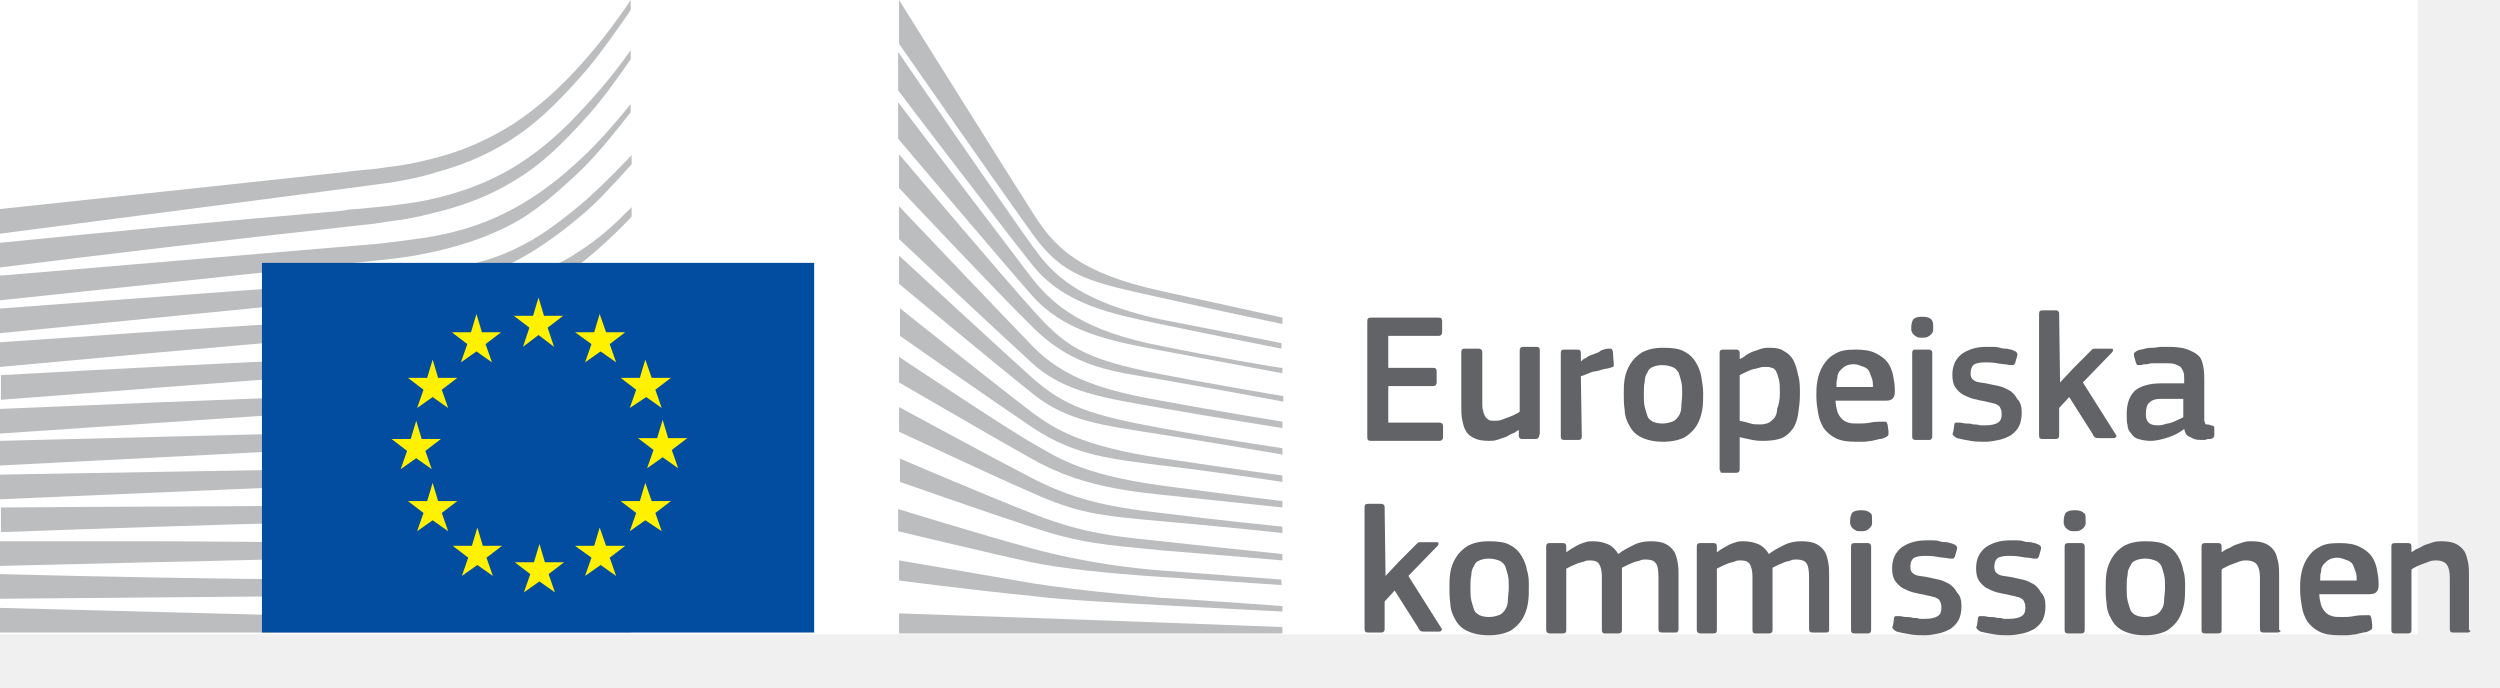
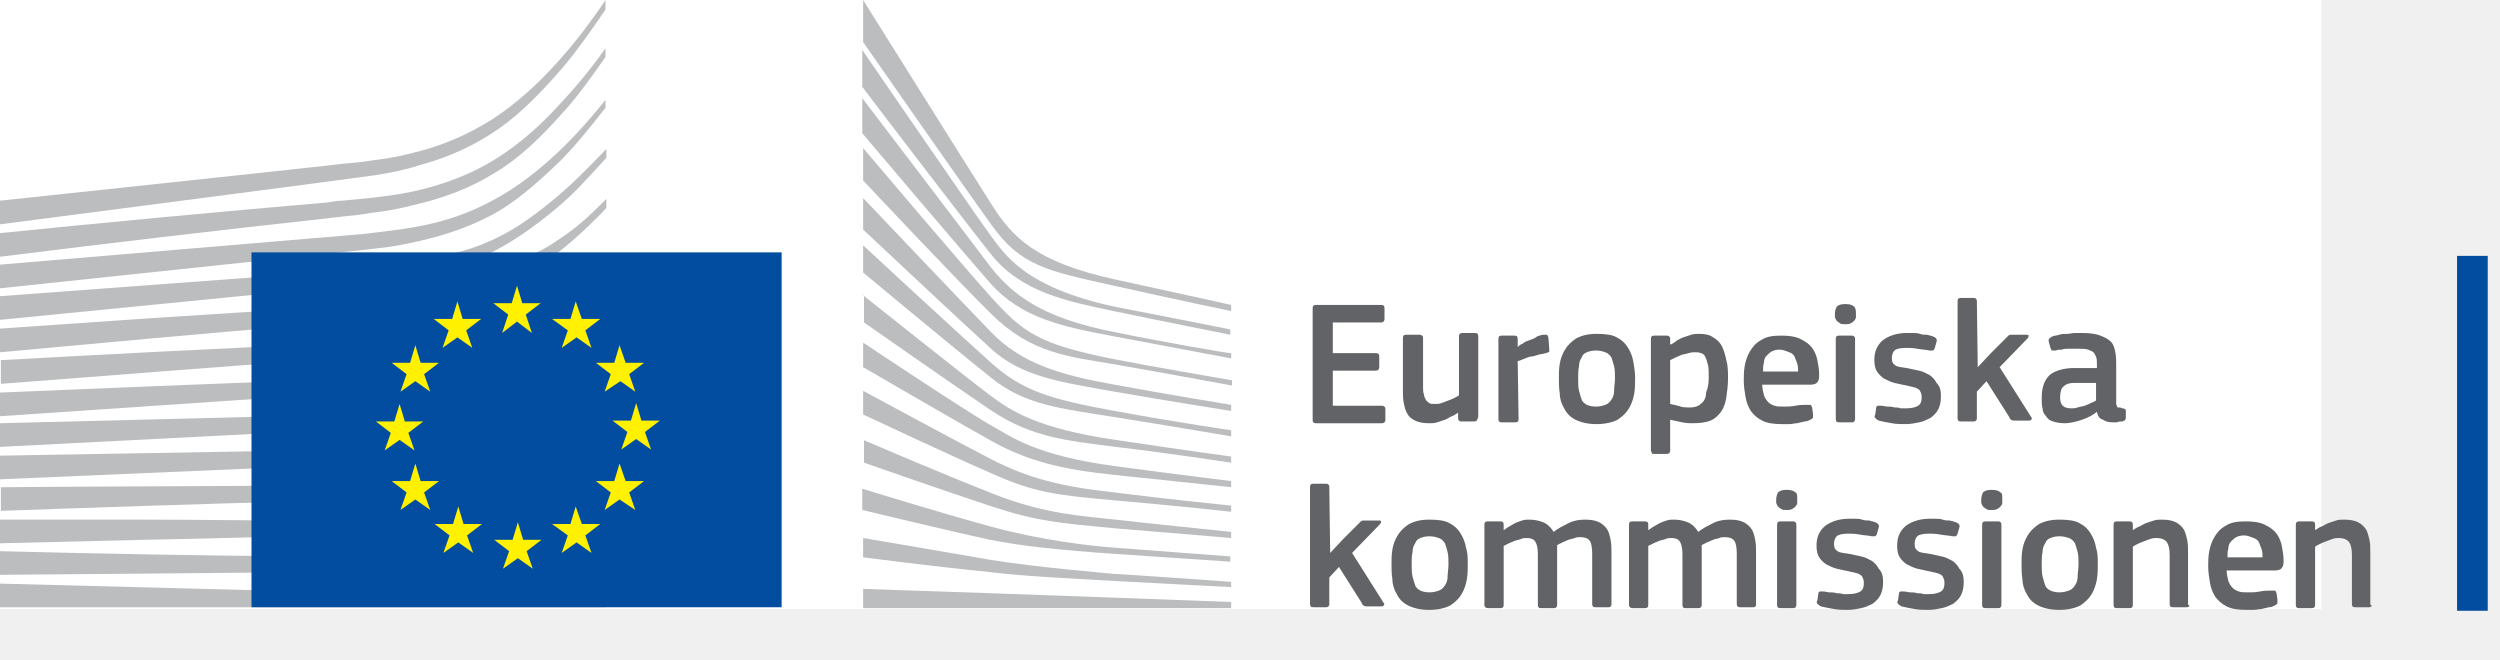
- <svg xmlns="http://www.w3.org/2000/svg" version="1.1" id="Layer_1" x="0px" y="0px" viewBox="0 0 273.9 75.3" style="enable-background:new 0 0 273.9 75.3;" xml:space="preserve">
+ <svg xmlns="http://www.w3.org/2000/svg" version="1.1" id="Layer_1" x="0px" y="0px" viewBox="0 0 285.3 75.3" style="enable-background:new 0 0 285.3 75.3;" xml:space="preserve">
  <style type="text/css">
	.st0{fill:#FFFFFF;}
	.st1{fill:#BBBDBF;}
	.st2{fill:#034DA1;}
	.st3{fill:#FFF100;}
	.st4{fill:#626366;}
</style>
  <g>
    <path id="path-3" class="st0" d="M0,0h264.9v69.5H0V0z" />
  </g>
  <g id="Page-1">
    <g id="Version-2-menu" transform="translate(-131, -108)">
      <g id="Site-header" transform="translate(131, 108)">
        <g id="logo-copy">
          <g id="Group-20">
            <g id="Clip-39-Copy">
					</g>
            <g id="Group-18-Copy">
-               <path id="Fill-40" class="st1" d="M0,25.6c0,0,41.6-5.4,42.8-5.6c1.8-0.3,3.4-0.6,4.9-1.1c3.4-0.9,6.5-2.3,9.2-4.2        c2.6-1.8,5.1-4.4,7.5-7.2c1.5-1.8,3.2-4.2,4.7-6.4V0c-1.8,2.7-3.6,5-5.4,7c-2.4,2.7-4.9,4.9-7.5,6.6c-2.7,1.7-5.6,3-8.9,3.8        c-1.5,0.4-3,0.7-4.8,0.9c-1.2,0.2-2.3,0.3-3.5,0.4c-0.4,0.1-39,4.2-39,4.2V25.6z" />
+               <path id="Fill-40" class="st1" d="M0,25.6c0,0,41.6-5.4,42.8-5.6c1.8-0.3,3.4-0.6,4.9-1.1c3.4-0.9,6.5-2.3,9.2-4.2        c2.6-1.8,5.1-4.4,7.5-7.2c1.5-1.8,3.2-4.2,4.7-6.4V0c-1.8,2.7-3.6,5-5.4,7c-2.4,2.7-4.9,4.9-7.5,6.6c-2.7,1.7-5.6,3-8.9,3.8        c-1.5,0.4-3,0.7-4.8,0.9c-1.2,0.2-2.3,0.3-3.5,0.4c-0.4,0.1-39,4.2-39,4.2S0,25.6,0,25.6z" />
              <path id="Fill-41" class="st1" d="M55.8,18.6c-2.6,1.5-5.6,2.6-8.9,3.3c-1.4,0.3-3,0.5-4.7,0.7c-1,0.1-2.1,0.2-3.1,0.3        c-0.6,0-1.1,0.1-1.7,0.2C24.6,24.2,11.9,25.4,0,26.6v2.7c12-1.5,24.7-3,37.5-4.4c0.6-0.1,1.1-0.1,1.7-0.2        c1-0.1,2.1-0.2,3.1-0.4c1.8-0.2,3.4-0.5,4.9-0.9c3.5-0.8,6.6-2,9.3-3.7c2.7-1.6,5.1-3.9,7.6-6.7c1.6-1.7,3.4-4.2,5-6.5v-1        c-1.9,2.7-3.8,4.9-5.6,6.8C61,15,58.4,17.1,55.8,18.6" />
              <path id="Fill-42" class="st1" d="M63.1,17.9c-2.5,2.3-5.2,4.2-7.9,5.5c-2.6,1.3-5.6,2.2-9,2.7c-1.4,0.2-3,0.4-4.7,0.6L0,30.2        v2.7L36.9,29l4.8-0.5c1.8-0.2,3.4-0.4,4.8-0.7c3.5-0.7,6.6-1.7,9.3-3.1c2.8-1.4,5.5-3.8,8.1-6.3c1.7-1.7,3.4-3.8,5.2-6.1v-0.9        C67,14,65.1,16.1,63.1,17.9" />
              <path id="Fill-43" class="st1" d="M53.1,32c-2.4,1.4-4.2,2.1-7.7,2.5c-2.1,0.2-4.2,0.3-6.3,0.4c-1,0.1-2,0.1-3,0.2        c-6.3,0.4-12.4,0.8-18.7,1.2L0,37.5v2.7l17.5-1.6c5.7-0.5,12.2-1.1,18.7-1.6l4.7-0.4c1.8-0.1,3.3-0.3,4.7-0.5        c3.6-0.5,6.6-1.2,9.3-2.2c2.9-1.1,5.6-2.8,8.4-4.8c2.5-1.8,5.9-5.3,5.9-5.4v-1c-2.2,2.2-3.5,3.4-6,5        C60.2,29.8,55.2,30.8,53.1,32" />
              <path id="Fill-44" class="st1" d="M54,37.2c-2.6,0.8-5.6,1.3-9,1.6c-1.4,0.1-2.9,0.2-4.6,0.3l-4.6,0.2        c-11.5,0.5-23,1.1-35.7,1.8v2.7c12.1-0.9,23.9-1.9,35.8-2.7l4.6-0.3c1.8-0.1,3.3-0.2,4.7-0.4c3.5-0.4,6.6-1,9.2-1.9        c3-0.9,5.9-2.3,8.6-4.1c2-1.3,4-2.8,6.2-4.7l0,0c-2.3,2-4.5,2.4-6.7,3.8C59.7,35.1,56.8,36.3,54,37.2" />
              <path id="Fill-45" class="st1" d="M53.5,41.7c-2.6,0.6-5.5,1-9,1.3c-1.4,0.1-2.8,0.2-4.6,0.2l-4.6,0.2        C23.8,43.8,12,44.3,0,44.8v2.7c11.9-0.8,23.6-1.6,35.4-2.4l4.6-0.3c1.8-0.1,3.3-0.2,4.6-0.3c3.6-0.3,6.5-0.8,9.2-1.5        c3-0.8,6-1.9,8.7-3.4c2.1-1.1,4.3-2.5,6.5-4.2v-1.2c-2.4,1.7-4.7,3.2-7,4.3C59.4,40,56.5,41,53.5,41.7" />
              <path id="Fill-46" class="st1" d="M53.1,46.1c-2.6,0.5-5.5,0.8-9,1c-1.3,0.1-2.7,0.1-4.5,0.2L0,48.3V51l35.1-1.8l4.6-0.2        c1.8-0.1,3.2-0.2,4.6-0.3c3.5-0.3,6.4-0.7,9.1-1.2c3.1-0.6,6-1.6,8.8-2.8c2.3-1,4.5-2.1,6.9-3.6V40c-2.5,1.5-4.9,2.7-7.3,3.6        C59.1,44.7,56.1,45.6,53.1,46.1" />
              <path id="Fill-47" class="st1" d="M52.8,50.5c-4.9,0.7-9.9,0.7-14.7,0.8c-1.1,0-2.2,0-3.3,0.1L0,52v2.7l34.9-1.5        c1.1-0.1,2.2-0.1,3.3-0.1c4.9-0.2,9.9-0.4,14.8-1.2c3.1-0.5,6.1-1.2,8.9-2.2c2.3-0.8,4.7-1.8,7.2-3v-1        c-2.6,1.2-5.1,2.2-7.5,2.9C58.8,49.5,55.9,50.1,52.8,50.5" />
              <path id="Fill-48" class="st1" d="M52.6,55c-4.6,0.4-9.2,0.4-13.7,0.4c-1.4,0-2.8,0-4.2,0c-11.5,0.1-23,0.1-34.6,0.2v2.7        c11.1-0.4,22.9-0.8,34.7-1.1c1.4,0,2.8-0.1,4.2-0.1c4.5-0.1,9.2-0.2,13.8-0.7c3.2-0.3,6.1-0.9,8.9-1.6c2.4-0.6,5-1.4,7.5-2.4        v-1c-2.6,0.9-5.2,1.7-7.7,2.3C58.6,54.3,55.7,54.7,52.6,55" />
              <path id="Fill-49" class="st1" d="M52.4,59.4c-1.9,0.1-4,0.1-6.3,0.1c-0.9,0-1.8,0-2.6,0l-9-0.1c-6.1,0-12.2-0.1-17.9-0.1        L0,59.3V62l16.6-0.4c5.7-0.1,11.8-0.3,17.9-0.4l9-0.1c2.5,0,5.7-0.1,9-0.3c3.2-0.2,6.1-0.5,9-1c2.5-0.4,5.1-1,7.7-1.6v-1        c-2.7,0.6-5.3,1.1-7.9,1.5C58.5,59,55.6,59.3,52.4,59.4" />
              <path id="Fill-50" class="st1" d="M43.3,63.6l-8.9-0.1C23,63.4,11.6,63.2,0,62.9v2.7c11.1-0.1,22.8-0.2,34.4-0.3l8.9-0.1        c3-0.1,6-0.1,8.9-0.2c6.1-0.2,11.6-0.6,16.8-1.3v-0.9c-5.2,0.6-10.7,0.9-16.8,0.9C49.3,63.7,46.3,63.7,43.3,63.6" />
              <path id="Fill-51" class="st1" d="M69.1,68.4L0,66.6v2.7h69.1V68.4z" />
              <path id="Fill-52" class="st1" d="M62.9,23c-2.6,2.1-4.7,3.6-7.9,4.9c-2.8,1.1-5.8,1.6-9.2,2.1c-2.2,0.3-4.5,0.8-6.7,0.9        c-0.9,0.1-1.8,0.1-2.7,0.2L0,33.8v2.7l36.5-3.6l4.7-0.4c1.8-0.2,3.3-0.4,4.8-0.6c3.5-0.6,6.6-1.4,9.3-2.7        c2.8-1.3,5.7-3.3,8.4-5.6c1.8-1.5,3.6-3.5,5.5-5.6v-1C66.8,19.5,64.9,21.4,62.9,23" />
              <path id="Fill-53" class="st1" d="M98.5,0c0,0,12.4,19.8,14.7,23.4c2.3,3.6,4.9,6.5,14.1,8.5s13.2,2.9,13.2,2.9v0.7        c0,0-5.8-1.2-13.4-2.9s-10.6-2.2-14-7c-2.9-4-14.6-20.8-14.6-20.8V0z" />
              <path id="Fill-54" class="st1" d="M98.5,22.6c0,0,11.3,11.9,14.6,15.3c3.5,3.6,7.9,4.9,14.1,6c5.9,1.1,13.3,2.3,13.3,2.3v0.7        c0,0-7-1.1-13.3-2.2c-6.2-1.1-10.6-1.7-14.1-4.9c-3.2-2.9-14.6-13.6-14.6-13.6V22.6z" />
              <path id="Fill-55" class="st1" d="M98.5,28c0,0,10.8,10,14.6,13.4c3.5,3.1,6.4,4.1,14.1,5.5s13.3,2.2,13.3,2.2v0.7        c0,0-7-1.2-13.3-2.2s-10.3-1.4-14.1-4.5c-4.4-3.5-14.6-12-14.6-12V28z" />
-               <path id="Fill-56" class="st1" d="M98.5,33.7c0,0,12.3,9.8,14.6,11.5c2.3,1.7,5.3,3.7,14.2,5c8.7,1.3,13.2,1.9,13.2,1.9v0.7        c0,0-7.9-1.2-13.2-1.8c-5.3-0.7-9.4-1-14.1-4.1c-4.6-3.1-14.6-10.1-14.6-10.1v-3.1H98.5z" />
+               <path id="Fill-56" class="st1" d="M98.5,33.7c0,0,12.3,9.8,14.6,11.5c2.3,1.7,5.3,3.7,14.2,5c8.7,1.3,13.2,1.9,13.2,1.9v0.7        c0,0-7.9-1.2-13.2-1.8c-5.3-0.7-9.4-1-14.1-4.1c-4.6-3.1-14.6-10.1-14.6-10.1v-3.1C98.6,33.7,98.5,33.7,98.5,33.7z" />
              <path id="Fill-57" class="st1" d="M98.5,39.1c0,0,12.3,8.2,14.7,9.5c2.3,1.3,5.1,3.4,14.1,4.6c9,1.2,13.2,1.7,13.2,1.7v0.7        c0,0-7.5-0.8-13.3-1.4c-5.8-0.6-9.8-1.5-14.1-3.9c-4.3-2.4-14.6-8.4-14.6-8.4V39.1z" />
              <path id="Fill-58" class="st1" d="M98.5,44.6c0,0,10.9,5.9,14.6,7.8c4.1,2.1,7.7,3.1,14.1,3.8c6.3,0.8,13.3,1.5,13.3,1.5v0.7        c0,0-6.4-0.7-13.3-1.3c-6.8-0.6-9.2-0.9-14.1-3.1c-4.4-1.9-14.6-6.7-14.6-6.7V44.6z" />
-               <path id="Fill-59" class="st1" d="M98.5,50.2c0,0,8.6,3.7,14.7,6.1c6,2.4,10.5,2.6,14.1,3c1.6,0.2,13.2,1.4,13.2,1.4v0.7        c0,0-6.9-0.6-13.2-1.1c-6.3-0.6-9-0.8-14.1-2.5c-5.2-1.7-14.6-5-14.6-5v-2.6H98.5z" />
-               <path id="Fill-60" class="st1" d="M98.5,55.8c0,0,8.7,2.7,14.6,4.3s11.4,2.2,14.1,2.4s13.2,1,13.2,1v0.6c0,0-6-0.4-13.3-0.9        c-5.9-0.4-10.7-0.9-14.1-1.6c-3.8-0.8-14.6-3.4-14.6-3.4v-2.4H98.5z" />
+               <path id="Fill-59" class="st1" d="M98.5,50.2c0,0,8.6,3.7,14.7,6.1c6,2.4,10.5,2.6,14.1,3c1.6,0.2,13.2,1.4,13.2,1.4v0.7        c0,0-6.9-0.6-13.2-1.1c-6.3-0.6-9-0.8-14.1-2.5c-5.2-1.7-14.6-5-14.6-5v-2.6C98.6,50.2,98.5,50.2,98.5,50.2z" />
+               <path id="Fill-60" class="st1" d="M98.5,55.8c0,0,8.7,2.7,14.6,4.3s11.4,2.2,14.1,2.4s13.2,1,13.2,1v0.6c0,0-6-0.4-13.3-0.9        c-5.9-0.4-10.7-0.9-14.1-1.6c-3.8-0.8-14.6-3.4-14.6-3.4v-2.4C98.4,55.8,98.5,55.8,98.5,55.8z" />
              <path id="Fill-61" class="st1" d="M98.5,61.4c0,0,7.1,1.2,14.6,2.5c5.6,0.9,13.3,1.5,14.1,1.6c0.8,0,13.3,0.9,13.3,0.9V67        c0,0-8-0.4-13.3-0.7c-5.5-0.3-11-0.6-14.1-1c-7-0.7-14.6-1.7-14.6-1.7V61.4z" />
              <path id="Fill-62" class="st1" d="M98.5,67.2c0,0,11.2,0.4,14.6,0.5s27.4,1,27.4,1v0.7h-42V67.2z" />
              <path id="Fill-63" class="st1" d="M127.2,35c-10.2-2.2-12.5-5.9-14.2-8.2S98.4,5.7,98.4,5.7v4.2c0.5,0.7,11.5,15.1,14.6,19        c3.5,4.5,8.9,5.5,14.1,6.6c5.2,1.1,13.3,2.7,13.3,2.7v-0.6C140.5,37.6,129.8,35.5,127.2,35" />
              <path id="Fill-64" class="st1" d="M127.2,37.9c-8.3-1.6-11.7-4.3-14.2-7.5c-2.4-3.2-14.6-19.2-14.6-19.2v4        c0.5,0.6,11.6,13.7,14.6,17.1c3.5,4,8.3,5,14.2,6.1s13.3,2.5,13.3,2.5v-0.6C140.5,40.4,132,38.9,127.2,37.9" />
              <path id="Fill-65" class="st1" d="M127.2,41c-8.7-1.7-10.5-3.1-14.1-7.1c-2.3-2.5-14.1-16.4-14.6-17v3.7        c0,0,11,11.7,14.6,15.2c4.6,4.6,9,4.9,14.2,5.8c5.2,0.9,13.3,2.4,13.3,2.4v-0.6C140.5,43.4,130.7,41.7,127.2,41" />
              <path id="Fill-66" class="st2" d="M89.3,28.8H28.7v40.5h60.5V28.8H89.3z" />
              <path id="Fill-67" class="st3" d="M59.6,34.6h2.1L60,35.9l0.7,2.1L59,36.7L57.3,38l0.7-2.1l-1.7-1.3h2.1l0.6-2L59.6,34.6z" />
              <path id="Fill-68" class="st3" d="M59.7,61.6h2.1l-1.7,1.3l0.7,2l-1.7-1.2l-1.7,1.2l0.7-2l-1.7-1.3h2.1l0.6-2L59.7,61.6z" />
              <path id="Fill-69" class="st3" d="M66.4,59.8h2.1l-1.7,1.3l0.7,2l-1.7-1.2l-1.7,1.2l0.7-2L63,59.8h2.1l0.6-2L66.4,59.8z" />
              <path id="Fill-70" class="st3" d="M66.4,36.4h2.1l-1.7,1.3l0.7,2l-1.7-1.2l-1.7,1.2l0.7-2L63,36.4h2.1l0.6-2L66.4,36.4z" />
              <path id="Fill-71" class="st3" d="M71.4,41.4h2.1l-1.7,1.3l0.7,2l-1.7-1.2L69,44.7l0.7-2L68,41.4h2.1l0.6-2L71.4,41.4z" />
              <path id="Fill-72" class="st3" d="M71.4,54.9h2.1l-1.7,1.3l0.7,2L70.7,57L69,58.2l0.7-2L68,54.9h2.1l0.6-2L71.4,54.9z" />
              <path id="Fill-73" class="st3" d="M73.2,48h2.1l-1.7,1.3l0.7,2l-1.7-1.2l-1.7,1.2l0.7-2L69.9,48H72l0.6-2L73.2,48z" />
              <path id="Fill-74" class="st3" d="M52.8,36.4h2.1l-1.7,1.3l0.7,2l-1.7-1.2l-1.7,1.2l0.7-2l-1.7-1.3h2.1l0.6-2L52.8,36.4z" />
              <path id="Fill-75" class="st3" d="M48,41.4h2.1l-1.7,1.3l0.7,2l-1.7-1.2l-1.7,1.2l0.7-2l-1.7-1.3h2.1l0.6-2L48,41.4z" />
              <path id="Fill-76" class="st3" d="M46.2,48.1h2.1l-1.7,1.3l0.7,2l-1.7-1.2l-1.7,1.2l0.7-2l-1.7-1.3H45l0.6-2L46.2,48.1z" />
              <path id="Fill-77" class="st3" d="M48,54.9h2.1l-1.7,1.3l0.7,2L47.4,57l-1.7,1.2l0.7-2l-1.7-1.3h2.1l0.6-2L48,54.9z" />
              <path id="Fill-78" class="st3" d="M52.9,59.8H55l-1.7,1.3l0.7,2l-1.7-1.2l-1.7,1.2l0.7-2l-1.7-1.3h2.1l0.6-2L52.9,59.8z" />
            </g>
          </g>
        </g>
      </g>
    </g>
  </g>
  <g>
    <path class="st4" d="M149.8,35.2c0-0.3,0.1-0.4,0.4-0.4h7.4c0.3,0,0.4,0.1,0.4,0.4v1.2c0,0.2-0.1,0.4-0.4,0.4h-5.5v3.5h4.9   c0.3,0,0.4,0.1,0.4,0.4v1.2c0,0.2-0.1,0.4-0.4,0.4h-4.9v4h5.6c0.2,0,0.4,0.1,0.4,0.4v1.2c0,0.2-0.1,0.4-0.4,0.4h-7.5   c-0.3,0-0.4-0.1-0.4-0.4V35.2z" />
    <path class="st4" d="M168.2,48.1h-1.4c-0.1,0-0.2,0-0.3-0.1s-0.1-0.2-0.1-0.3v-0.6l0,0c-0.2,0.1-0.4,0.3-0.7,0.4   c-0.3,0.1-0.5,0.3-0.8,0.4c-0.3,0.1-0.6,0.2-0.9,0.3s-0.6,0.1-0.9,0.1c-0.7,0-1.2-0.1-1.6-0.3c-0.4-0.2-0.7-0.4-0.9-0.8   c-0.2-0.3-0.3-0.7-0.4-1.2c-0.1-0.5-0.1-0.9-0.1-1.5v-5.9c0-0.3,0.1-0.4,0.4-0.4h1.5c0.2,0,0.4,0.1,0.4,0.4v5.6   c0,0.3,0,0.6,0.1,0.8c0,0.2,0.1,0.4,0.2,0.6c0.1,0.2,0.3,0.3,0.4,0.4s0.4,0.1,0.7,0.1c0.2,0,0.4,0,0.7-0.1s0.5-0.2,0.8-0.3   s0.5-0.2,0.7-0.3s0.4-0.2,0.5-0.3v-6.7c0-0.1,0-0.2,0.1-0.3s0.2-0.1,0.3-0.1h1.4c0.3,0,0.4,0.1,0.4,0.4v9.1   C168.6,48,168.5,48.1,168.2,48.1z" />
    <path class="st4" d="M173.3,47.8c0,0.3-0.1,0.4-0.4,0.4h-1.5c-0.3,0-0.4-0.1-0.4-0.4v-9.1c0-0.3,0.1-0.4,0.4-0.4h1.4   c0.3,0,0.4,0.1,0.4,0.4v0.9l0,0c0.1-0.1,0.3-0.3,0.6-0.4c0.2-0.2,0.5-0.3,0.8-0.4c0.3-0.1,0.6-0.2,0.8-0.4c0.3-0.1,0.5-0.2,0.8-0.2   c0.1,0,0.2,0,0.3,0s0.1,0.1,0.2,0.3l0.1,1.3c0,0.1,0,0.3,0,0.3c0,0.1-0.1,0.1-0.4,0.2c-0.3,0.1-0.6,0.1-0.9,0.2s-0.6,0.2-0.9,0.2   c-0.3,0.1-0.6,0.2-0.8,0.3s-0.5,0.2-0.6,0.2L173.3,47.8L173.3,47.8z" />
    <path class="st4" d="M186.6,43.1c0,0.6,0,1.2-0.1,1.8s-0.3,1.2-0.6,1.7s-0.7,0.9-1.3,1.3c-0.6,0.3-1.4,0.5-2.4,0.5   s-1.8-0.2-2.4-0.5s-1-0.7-1.3-1.3c-0.3-0.5-0.5-1.1-0.5-1.7c-0.1-0.6-0.1-1.2-0.1-1.8c0-0.5,0-1,0.1-1.6s0.3-1.1,0.6-1.6   s0.7-0.9,1.3-1.3c0.6-0.3,1.3-0.5,2.3-0.5s1.8,0.1,2.3,0.4c0.6,0.3,1,0.7,1.3,1.2s0.5,1,0.6,1.6C186.5,41.9,186.6,42.5,186.6,43.1z    M184.3,43.2c0-0.5,0-1-0.1-1.4s-0.2-0.7-0.3-1c-0.2-0.3-0.4-0.5-0.7-0.6s-0.6-0.2-1.1-0.2c-0.4,0-0.8,0.1-1,0.2   c-0.3,0.1-0.5,0.3-0.6,0.6c-0.2,0.3-0.3,0.6-0.3,1c-0.1,0.4-0.1,0.9-0.1,1.4s0,1,0.1,1.4s0.2,0.7,0.3,1s0.4,0.5,0.6,0.6   s0.6,0.2,1,0.2c0.5,0,0.8-0.1,1.1-0.2c0.3-0.1,0.5-0.3,0.7-0.6s0.3-0.6,0.3-1S184.3,43.7,184.3,43.2z" />
    <path class="st4" d="M197.2,43.2c0,0.8-0.1,1.5-0.2,2.2c-0.1,0.6-0.3,1.2-0.6,1.6c-0.3,0.4-0.7,0.8-1.2,1s-1.2,0.3-2,0.3   c-0.3,0-0.7,0-1.2-0.1s-0.9-0.2-1.4-0.3l0,0v3.5c0,0.1,0,0.2-0.1,0.3s-0.2,0.1-0.3,0.1h-1.4c-0.2,0-0.3,0-0.3-0.1s-0.1-0.2-0.1-0.3   V38.7c0-0.3,0.1-0.4,0.4-0.4h1.4c0.1,0,0.2,0,0.3,0.1s0.1,0.2,0.1,0.3v0.6h0.1c0.2-0.1,0.4-0.2,0.6-0.4c0.2-0.1,0.5-0.3,0.8-0.4   c0.3-0.1,0.6-0.2,0.9-0.3s0.6-0.1,0.9-0.1c0.7,0,1.2,0.1,1.6,0.4c0.4,0.2,0.8,0.6,1,1s0.4,1,0.5,1.6   C197.2,41.7,197.2,42.4,197.2,43.2z M195,43.1c0-0.6,0-1.2-0.1-1.5c-0.1-0.4-0.2-0.7-0.3-0.9s-0.3-0.4-0.5-0.4   c-0.2-0.1-0.4-0.1-0.7-0.1c-0.2,0-0.4,0-0.7,0.1s-0.5,0.1-0.8,0.2c-0.2,0.1-0.5,0.2-0.7,0.3s-0.4,0.2-0.6,0.3v5   c0.5,0.1,0.9,0.2,1.2,0.3s0.7,0.1,1.1,0.1c0.4,0,0.7-0.1,0.9-0.2c0.2-0.1,0.4-0.3,0.6-0.5c0.2-0.3,0.3-0.6,0.3-1   C194.9,44.3,195,43.8,195,43.1z" />
-     <path class="st4" d="M201.1,43.8c0,0.5,0.1,0.9,0.2,1.3c0.1,0.3,0.3,0.6,0.5,0.8s0.4,0.3,0.7,0.4c0.3,0.1,0.6,0.1,1.1,0.1   c0.4,0,0.8,0,1.3-0.1s0.9-0.1,1.3-0.1c0.2,0,0.3,0,0.4,0c0.1,0,0.1,0.1,0.2,0.3l0.1,0.7c0,0.1,0,0.3,0,0.4s-0.1,0.2-0.3,0.3   s-0.4,0.2-0.7,0.2c-0.3,0.1-0.5,0.1-0.8,0.2c-0.3,0-0.6,0.1-0.9,0.1c-0.3,0-0.6,0-0.8,0c-1,0-1.7-0.1-2.3-0.4   c-0.6-0.3-1-0.7-1.3-1.1c-0.3-0.5-0.5-1-0.6-1.6s-0.2-1.2-0.2-1.9c0-0.5,0-1,0.1-1.6s0.3-1.2,0.6-1.7s0.7-1,1.3-1.3   c0.6-0.4,1.3-0.5,2.3-0.5c0.9,0,1.6,0.1,2.2,0.4c0.6,0.3,1,0.6,1.3,1s0.5,0.9,0.6,1.4s0.2,1.1,0.2,1.6c0,0.4,0,0.7-0.2,0.9   c-0.1,0.2-0.4,0.3-0.8,0.3h-5.5V43.8z M203.1,39.9c-0.4,0-0.7,0.1-0.9,0.2c-0.2,0.1-0.4,0.3-0.6,0.5c-0.2,0.2-0.3,0.5-0.3,0.8   c-0.1,0.3-0.1,0.6-0.1,1h4c0-0.3,0-0.6-0.1-0.9s-0.2-0.5-0.3-0.8c-0.1-0.2-0.3-0.4-0.6-0.5S203.5,39.9,203.1,39.9z" />
+     <path class="st4" d="M201.1,43.8c0,0.5,0.1,0.9,0.2,1.3c0.1,0.3,0.3,0.6,0.5,0.8s0.4,0.3,0.7,0.4c0.3,0.1,0.6,0.1,1.1,0.1   c0.4,0,0.8,0,1.3-0.1s0.9-0.1,1.3-0.1c0.2,0,0.3,0,0.4,0c0.1,0,0.1,0.1,0.2,0.3l0.1,0.7c0,0.1,0,0.3,0,0.4s-0.1,0.2-0.3,0.3   s-0.4,0.2-0.7,0.2c-0.3,0.1-0.5,0.1-0.8,0.2c-0.3,0-0.6,0.1-0.9,0.1c-0.3,0-0.6,0-0.8,0c-1,0-1.7-0.1-2.3-0.4   c-0.6-0.3-1-0.7-1.3-1.1c-0.3-0.5-0.5-1-0.6-1.6s-0.2-1.2-0.2-1.9c0-0.5,0-1,0.1-1.6s0.3-1.2,0.6-1.7s0.7-1,1.3-1.3   c0.6-0.4,1.3-0.5,2.3-0.5c0.9,0,1.6,0.1,2.2,0.4c0.6,0.3,1,0.6,1.3,1s0.5,0.9,0.6,1.4s0.2,1.1,0.2,1.6c0,0.4,0,0.7-0.2,0.9   c-0.1,0.2-0.4,0.3-0.8,0.3h-5.5L201.1,43.8L201.1,43.8z M203.1,39.9c-0.4,0-0.7,0.1-0.9,0.2c-0.2,0.1-0.4,0.3-0.6,0.5   c-0.2,0.2-0.3,0.5-0.3,0.8c-0.1,0.3-0.1,0.6-0.1,1h4c0-0.3,0-0.6-0.1-0.9s-0.2-0.5-0.3-0.8c-0.1-0.2-0.3-0.4-0.6-0.5   S203.5,39.9,203.1,39.9z" />
    <path class="st4" d="M211.8,35.7c0,0.2,0,0.3,0,0.5c0,0.1-0.1,0.3-0.2,0.4c-0.1,0.1-0.2,0.2-0.4,0.3s-0.4,0.1-0.6,0.1   c-0.3,0-0.5,0-0.6-0.1c-0.2-0.1-0.3-0.2-0.4-0.3c-0.1-0.1-0.1-0.2-0.2-0.4c0-0.1,0-0.3,0-0.4c0-0.3,0.1-0.6,0.2-0.8   c0.2-0.2,0.5-0.3,1-0.3s0.8,0.1,1,0.3C211.7,35.1,211.8,35.3,211.8,35.7z M211.7,47.8c0,0.1,0,0.2-0.1,0.3s-0.1,0.1-0.3,0.1h-1.4   c-0.3,0-0.4-0.1-0.4-0.4v-9.1c0-0.3,0.1-0.4,0.4-0.4h1.4c0.1,0,0.2,0,0.3,0.1s0.1,0.2,0.1,0.3V47.8z" />
    <path class="st4" d="M221.5,45.2c0,0.6-0.1,1.1-0.3,1.5s-0.5,0.7-0.9,1c-0.4,0.2-0.8,0.4-1.3,0.5s-1,0.2-1.5,0.2s-1.1,0-1.6-0.1   c-0.6-0.1-1.1-0.2-1.5-0.3c-0.2-0.1-0.3-0.2-0.4-0.3s-0.1-0.2,0-0.4l0.1-0.7c0-0.2,0.1-0.3,0.2-0.3s0.2,0,0.4,0s0.5,0.1,0.7,0.1   c0.3,0,0.5,0,0.8,0.1c0.3,0,0.5,0,0.7,0.1c0.2,0,0.4,0,0.6,0c0.6,0,1.1-0.1,1.4-0.3s0.4-0.5,0.4-0.9c0-0.2,0-0.4-0.1-0.6   s-0.1-0.3-0.3-0.4s-0.3-0.2-0.5-0.2c-0.2-0.1-0.5-0.1-0.8-0.2c-0.5-0.1-1-0.2-1.4-0.3s-0.8-0.3-1.2-0.5c-0.3-0.2-0.6-0.5-0.8-0.8   s-0.3-0.8-0.3-1.3c0-1,0.3-1.7,1-2.3c0.7-0.5,1.6-0.8,2.7-0.8c0.2,0,0.4,0,0.7,0s0.5,0,0.8,0.1s0.5,0.1,0.8,0.1   c0.3,0.1,0.5,0.1,0.7,0.2c0.3,0.1,0.5,0.3,0.4,0.6l-0.2,0.7c0,0.1-0.1,0.2-0.2,0.3c-0.1,0-0.2,0-0.4,0c-0.4-0.1-0.9-0.1-1.4-0.2   s-1-0.1-1.3-0.1c-0.6,0-1.1,0.1-1.3,0.3s-0.3,0.5-0.3,0.9s0.1,0.6,0.4,0.8s0.7,0.2,1.3,0.3c0.5,0.1,0.9,0.2,1.4,0.3   s0.8,0.3,1.2,0.5c0.3,0.2,0.6,0.5,0.8,0.9C221.4,44.1,221.5,44.6,221.5,45.2z" />
    <path class="st4" d="M225.7,41.9l1.5-1.6l1.7-1.7c0.1-0.1,0.2-0.2,0.3-0.3s0.2-0.1,0.4-0.1h1.6c0.2,0,0.3,0,0.3,0.1s0,0.2-0.1,0.3   l-3.2,3.3l3.6,5.7c0.1,0.1,0.1,0.2,0,0.3s-0.1,0.1-0.3,0.1H230c-0.2,0-0.4,0-0.5-0.1s-0.2-0.2-0.2-0.3l-2.6-4.1l-1.1,1.2v3   c0,0.1,0,0.2-0.1,0.3s-0.2,0.1-0.3,0.1h-1.4c-0.3,0-0.4-0.1-0.4-0.4V34.4c0-0.3,0.1-0.4,0.4-0.4h1.4c0.1,0,0.2,0,0.3,0.1   s0.1,0.2,0.1,0.3L225.7,41.9L225.7,41.9z" />
-     <path class="st4" d="M239.3,47c-0.5,0.4-1.1,0.7-1.7,0.9c-0.6,0.2-1.3,0.4-2,0.4c-0.5,0-1-0.1-1.3-0.2c-0.4-0.1-0.6-0.3-0.8-0.6   c-0.2-0.2-0.4-0.5-0.4-0.9c-0.1-0.3-0.1-0.7-0.1-1.2c0-1.2,0.3-2,0.9-2.6c0.6-0.5,1.6-0.8,2.8-0.8h2.6v-0.5c0-0.3,0-0.5-0.1-0.8   c-0.1-0.2-0.2-0.4-0.3-0.5s-0.4-0.2-0.6-0.3c-0.3-0.1-0.6-0.1-1-0.1c-0.2,0-0.4,0-0.6,0s-0.5,0-0.7,0s-0.5,0-0.7,0.1   c-0.2,0-0.5,0-0.7,0.1c-0.2,0-0.3,0-0.4,0c-0.1,0-0.1-0.1-0.2-0.3l-0.2-0.7c0-0.1,0-0.2,0-0.3c0.1-0.1,0.2-0.2,0.4-0.3   s0.5-0.1,0.8-0.2c0.3-0.1,0.6-0.1,0.9-0.1c0.3,0,0.6-0.1,0.9-0.1c0.3,0,0.6,0,0.8,0c0.9,0,1.6,0.1,2.1,0.3s0.9,0.4,1.2,0.7   s0.4,0.7,0.5,1.2s0.1,1,0.1,1.5v3.9c0,0.2,0,0.4,0,0.5s0.1,0.2,0.1,0.3s0.1,0.1,0.2,0.1c0.1,0,0.2,0,0.4,0.1c0.1,0,0.2,0,0.3,0.1   c0.1,0,0.1,0.1,0.1,0.2v0.8c0,0.2-0.2,0.4-0.5,0.4c-0.2,0-0.3,0-0.5,0.1c-0.2,0-0.3,0-0.5,0c-0.5,0-0.8-0.1-1.1-0.3   C239.6,47.8,239.4,47.5,239.3,47L239.3,47z M239.1,43.7h-2.4c-0.5,0-0.9,0.1-1.2,0.4c-0.3,0.2-0.4,0.7-0.4,1.3   c0,0.4,0.1,0.7,0.3,0.9s0.5,0.3,1,0.3c0.2,0,0.4,0,0.7-0.1s0.5-0.1,0.8-0.2c0.3-0.1,0.5-0.2,0.7-0.3s0.5-0.2,0.6-0.3v-2H239.1z" />
+     <path class="st4" d="M239.3,47c-0.5,0.4-1.1,0.7-1.7,0.9c-0.6,0.2-1.3,0.4-2,0.4c-0.5,0-1-0.1-1.3-0.2c-0.4-0.1-0.6-0.3-0.8-0.6   c-0.2-0.2-0.4-0.5-0.4-0.9c-0.1-0.3-0.1-0.7-0.1-1.2c0-1.2,0.3-2,0.9-2.6c0.6-0.5,1.6-0.8,2.8-0.8h2.6v-0.5c0-0.3,0-0.5-0.1-0.8   c-0.1-0.2-0.2-0.4-0.3-0.5s-0.4-0.2-0.6-0.3c-0.3-0.1-0.6-0.1-1-0.1c-0.2,0-0.4,0-0.6,0s-0.5,0-0.7,0s-0.5,0-0.7,0.1   c-0.2,0-0.5,0-0.7,0.1c-0.2,0-0.3,0-0.4,0c-0.1,0-0.1-0.1-0.2-0.3l-0.2-0.7c0-0.1,0-0.2,0-0.3c0.1-0.1,0.2-0.2,0.4-0.3   s0.5-0.1,0.8-0.2c0.3-0.1,0.6-0.1,0.9-0.1c0.3,0,0.6-0.1,0.9-0.1c0.3,0,0.6,0,0.8,0c0.9,0,1.6,0.1,2.1,0.3s0.9,0.4,1.2,0.7   s0.4,0.7,0.5,1.2s0.1,1,0.1,1.5v3.9c0,0.2,0,0.4,0,0.5s0.1,0.2,0.1,0.3s0.1,0.1,0.2,0.1c0.1,0,0.2,0,0.4,0.1c0.1,0,0.2,0,0.3,0.1   c0.1,0,0.1,0.1,0.1,0.2v0.8c0,0.2-0.2,0.4-0.5,0.4c-0.2,0-0.3,0-0.5,0.1c-0.2,0-0.3,0-0.5,0c-0.5,0-0.8-0.1-1.1-0.3   C239.6,47.8,239.4,47.5,239.3,47L239.3,47z M239.1,43.7h-2.4c-0.5,0-0.9,0.1-1.2,0.4c-0.3,0.2-0.4,0.7-0.4,1.3   c0,0.4,0.1,0.7,0.3,0.9s0.5,0.3,1,0.3c0.2,0,0.4,0,0.7-0.1s0.5-0.1,0.8-0.2c0.3-0.1,0.5-0.2,0.7-0.3s0.5-0.2,0.6-0.3v-2   C239.2,43.7,239.1,43.7,239.1,43.7z" />
    <path class="st4" d="M151.8,63.1l1.5-1.6l1.7-1.7c0.1-0.1,0.2-0.2,0.3-0.3s0.2-0.1,0.4-0.1h1.6c0.2,0,0.3,0,0.3,0.1s0,0.2-0.1,0.3   l-3.2,3.3l3.6,5.7c0.1,0.1,0.1,0.2,0,0.3s-0.1,0.1-0.3,0.1h-1.5c-0.2,0-0.4,0-0.5-0.1s-0.2-0.2-0.2-0.3l-2.6-4.1l-1.1,1.2v3   c0,0.1,0,0.2-0.1,0.3c-0.1,0.1-0.2,0.1-0.3,0.1h-1.4c-0.3,0-0.4-0.1-0.4-0.4V55.6c0-0.3,0.1-0.4,0.4-0.4h1.4c0.1,0,0.2,0,0.3,0.1   s0.1,0.2,0.1,0.3L151.8,63.1L151.8,63.1z" />
    <path class="st4" d="M167.5,64.3c0,0.6,0,1.2-0.1,1.8s-0.3,1.2-0.6,1.7s-0.7,0.9-1.3,1.3c-0.6,0.3-1.4,0.5-2.4,0.5   s-1.8-0.2-2.4-0.5s-1-0.7-1.3-1.3c-0.3-0.5-0.5-1.1-0.5-1.7c-0.1-0.6-0.1-1.2-0.1-1.8c0-0.5,0-1,0.1-1.6s0.3-1.1,0.6-1.6   s0.7-0.9,1.3-1.3c0.6-0.3,1.3-0.5,2.3-0.5s1.8,0.1,2.3,0.4c0.6,0.3,1,0.7,1.3,1.2s0.5,1,0.6,1.6C167.5,63.1,167.5,63.7,167.5,64.3z    M165.3,64.4c0-0.5,0-1-0.1-1.4s-0.2-0.7-0.3-1c-0.2-0.3-0.4-0.5-0.7-0.6s-0.6-0.2-1.1-0.2c-0.4,0-0.8,0.1-1,0.2   c-0.3,0.1-0.5,0.3-0.6,0.6c-0.2,0.3-0.3,0.6-0.3,1c-0.1,0.4-0.1,0.9-0.1,1.4s0,1,0.1,1.4s0.2,0.7,0.3,1s0.4,0.5,0.6,0.6   s0.6,0.2,1,0.2c0.5,0,0.8-0.1,1.1-0.2s0.5-0.3,0.7-0.6c0.2-0.3,0.3-0.6,0.3-1S165.3,64.9,165.3,64.4z" />
    <path class="st4" d="M183.8,69.2c0,0.1-0.1,0.1-0.3,0.1h-1.4c-0.3,0-0.4-0.1-0.4-0.4v-5.7c0-0.7-0.1-1.3-0.3-1.5   c-0.2-0.3-0.6-0.4-1.1-0.4c-0.2,0-0.4,0-0.6,0.1c-0.2,0.1-0.5,0.1-0.7,0.2c-0.2,0.1-0.5,0.2-0.7,0.3s-0.4,0.2-0.6,0.3   c0,0.1,0,0.2,0,0.4s0,0.4,0,0.6V69c0,0.1,0,0.2-0.1,0.3c-0.1,0.1-0.2,0.1-0.3,0.1h-1.5c-0.2,0-0.3-0.1-0.3-0.4v-5.8   c0-0.6-0.1-1.1-0.3-1.4c-0.2-0.3-0.5-0.4-1-0.4c-0.2,0-0.4,0-0.6,0.1s-0.4,0.1-0.7,0.2c-0.2,0.1-0.5,0.2-0.7,0.3s-0.4,0.2-0.6,0.3   V69c0,0.3-0.1,0.4-0.4,0.4h-1.4c-0.2,0-0.4-0.1-0.4-0.4v-9.1c0-0.3,0.1-0.4,0.4-0.4h1.4c0.3,0,0.4,0.1,0.4,0.4v0.6l0,0   c0.2-0.1,0.4-0.3,0.6-0.4s0.5-0.3,0.7-0.4s0.5-0.2,0.8-0.3s0.5-0.1,0.8-0.1c0.6,0,1.1,0.1,1.6,0.3s0.9,0.6,1.2,1.1   c0.5-0.4,1.1-0.7,1.7-1c0.6-0.3,1.2-0.4,1.9-0.4s1.2,0.1,1.6,0.3c0.4,0.2,0.7,0.5,0.9,0.8s0.3,0.7,0.4,1.2c0.1,0.5,0.1,0.9,0.1,1.4   v6C183.9,69.1,183.8,69.2,183.8,69.2z" />
    <path class="st4" d="M200.3,69.2c0,0.1-0.1,0.1-0.3,0.1h-1.4c-0.3,0-0.4-0.1-0.4-0.4v-5.7c0-0.7-0.1-1.3-0.3-1.5   c-0.2-0.3-0.6-0.4-1.1-0.4c-0.2,0-0.4,0-0.6,0.1c-0.2,0.1-0.5,0.1-0.7,0.2c-0.2,0.1-0.5,0.2-0.7,0.3s-0.4,0.2-0.6,0.3   c0,0.1,0,0.2,0,0.4s0,0.4,0,0.6V69c0,0.1,0,0.2-0.1,0.3c-0.1,0.1-0.2,0.1-0.3,0.1h-1.5c-0.2,0-0.3-0.1-0.3-0.4v-5.8   c0-0.6-0.1-1.1-0.3-1.4c-0.2-0.3-0.5-0.4-1-0.4c-0.2,0-0.4,0-0.6,0.1s-0.4,0.1-0.7,0.2c-0.2,0.1-0.5,0.2-0.7,0.3s-0.4,0.2-0.6,0.3   V69c0,0.3-0.1,0.4-0.4,0.4h-1.4c-0.2,0-0.4-0.1-0.4-0.4v-9.1c0-0.3,0.1-0.4,0.4-0.4h1.4c0.3,0,0.4,0.1,0.4,0.4v0.6l0,0   c0.2-0.1,0.4-0.3,0.6-0.4s0.5-0.3,0.7-0.4s0.5-0.2,0.8-0.3s0.5-0.1,0.8-0.1c0.6,0,1.1,0.1,1.6,0.3s0.9,0.6,1.2,1.1   c0.5-0.4,1.1-0.7,1.7-1c0.6-0.3,1.2-0.4,1.9-0.4s1.2,0.1,1.6,0.3c0.4,0.2,0.7,0.5,0.9,0.8s0.3,0.7,0.4,1.2c0.1,0.5,0.1,0.9,0.1,1.4   v6C200.4,69.1,200.4,69.2,200.3,69.2z" />
    <path class="st4" d="M205.1,56.9c0,0.2,0,0.3,0,0.5c0,0.1-0.1,0.3-0.2,0.4c-0.1,0.1-0.2,0.2-0.4,0.3s-0.4,0.1-0.6,0.1   c-0.3,0-0.5,0-0.6-0.1c-0.2-0.1-0.3-0.2-0.4-0.3c-0.1-0.1-0.1-0.2-0.2-0.4c0-0.1,0-0.3,0-0.4c0-0.3,0.1-0.6,0.2-0.8   c0.2-0.2,0.5-0.3,1-0.3s0.8,0.1,1,0.3C205.1,56.3,205.1,56.5,205.1,56.9z M205,69c0,0.1,0,0.2-0.1,0.3s-0.1,0.1-0.3,0.1h-1.4   c-0.3,0-0.4-0.1-0.4-0.4v-9.1c0-0.3,0.1-0.4,0.4-0.4h1.4c0.1,0,0.2,0,0.3,0.1s0.1,0.2,0.1,0.3V69z" />
    <path class="st4" d="M214.9,66.4c0,0.6-0.1,1.1-0.3,1.5s-0.5,0.7-0.9,1c-0.4,0.2-0.8,0.4-1.3,0.5s-1,0.2-1.5,0.2s-1.1,0-1.6-0.1   c-0.6-0.1-1.1-0.2-1.5-0.3c-0.2-0.1-0.3-0.2-0.4-0.3s-0.1-0.2,0-0.4l0.1-0.7c0-0.2,0.1-0.3,0.2-0.3s0.2,0,0.4,0s0.5,0.1,0.7,0.1   c0.3,0,0.5,0,0.8,0.1c0.3,0,0.5,0,0.7,0.1c0.2,0,0.4,0,0.6,0c0.6,0,1.1-0.1,1.4-0.3s0.4-0.5,0.4-0.9c0-0.2,0-0.4-0.1-0.6   s-0.1-0.3-0.3-0.4s-0.3-0.2-0.5-0.2c-0.2-0.1-0.5-0.1-0.8-0.2c-0.5-0.1-1-0.2-1.4-0.3c-0.4-0.1-0.8-0.3-1.2-0.5   c-0.3-0.2-0.6-0.5-0.8-0.8s-0.3-0.8-0.3-1.3c0-1,0.3-1.7,1-2.3c0.7-0.5,1.6-0.8,2.7-0.8c0.2,0,0.4,0,0.7,0s0.5,0,0.8,0.1   s0.5,0.1,0.8,0.1c0.3,0.1,0.5,0.1,0.7,0.2c0.3,0.1,0.5,0.3,0.4,0.6l-0.2,0.7c0,0.1-0.1,0.2-0.2,0.3c-0.1,0-0.2,0-0.4,0   c-0.4-0.1-0.9-0.1-1.4-0.2s-1-0.1-1.3-0.1c-0.6,0-1.1,0.1-1.3,0.3s-0.3,0.5-0.3,0.9s0.1,0.6,0.4,0.8s0.7,0.2,1.3,0.3   c0.5,0.1,0.9,0.2,1.4,0.3s0.8,0.3,1.2,0.5c0.3,0.2,0.6,0.5,0.8,0.9C214.8,65.3,214.9,65.8,214.9,66.4z" />
    <path class="st4" d="M224.1,66.4c0,0.6-0.1,1.1-0.3,1.5s-0.5,0.7-0.9,1c-0.4,0.2-0.8,0.4-1.3,0.5s-1,0.2-1.5,0.2s-1.1,0-1.6-0.1   c-0.6-0.1-1.1-0.2-1.5-0.3c-0.2-0.1-0.3-0.2-0.4-0.3s-0.1-0.2,0-0.4l0.1-0.7c0-0.2,0.1-0.3,0.2-0.3s0.2,0,0.4,0s0.5,0.1,0.7,0.1   c0.3,0,0.5,0,0.8,0.1c0.3,0,0.5,0,0.7,0.1c0.2,0,0.4,0,0.6,0c0.6,0,1.1-0.1,1.4-0.3s0.4-0.5,0.4-0.9c0-0.2,0-0.4-0.1-0.6   s-0.1-0.3-0.3-0.4s-0.3-0.2-0.5-0.2c-0.2-0.1-0.5-0.1-0.8-0.2c-0.5-0.1-1-0.2-1.4-0.3c-0.4-0.1-0.8-0.3-1.2-0.5   c-0.3-0.2-0.6-0.5-0.8-0.8s-0.3-0.8-0.3-1.3c0-1,0.3-1.7,1-2.3c0.7-0.5,1.6-0.8,2.7-0.8c0.2,0,0.4,0,0.7,0s0.5,0,0.8,0.1   s0.5,0.1,0.8,0.1c0.3,0.1,0.5,0.1,0.7,0.2c0.3,0.1,0.5,0.3,0.4,0.6l-0.2,0.7c0,0.1-0.1,0.2-0.2,0.3c-0.1,0-0.2,0-0.4,0   c-0.4-0.1-0.9-0.1-1.4-0.2s-1-0.1-1.3-0.1c-0.6,0-1.1,0.1-1.3,0.3s-0.3,0.5-0.3,0.9s0.1,0.6,0.4,0.8s0.7,0.2,1.3,0.3   c0.5,0.1,0.9,0.2,1.4,0.3s0.8,0.3,1.2,0.5c0.3,0.2,0.6,0.5,0.8,0.9C224,65.3,224.1,65.8,224.1,66.4z" />
    <path class="st4" d="M228.5,56.9c0,0.2,0,0.3,0,0.5c0,0.1-0.1,0.3-0.2,0.4c-0.1,0.1-0.2,0.2-0.4,0.3s-0.4,0.1-0.6,0.1   c-0.3,0-0.5,0-0.6-0.1c-0.2-0.1-0.3-0.2-0.4-0.3c-0.1-0.1-0.1-0.2-0.2-0.4c0-0.1,0-0.3,0-0.4c0-0.3,0.1-0.6,0.2-0.8   c0.2-0.2,0.5-0.3,1-0.3s0.8,0.1,1,0.3C228.5,56.3,228.5,56.5,228.5,56.9z M228.4,69c0,0.1,0,0.2-0.1,0.3s-0.1,0.1-0.3,0.1h-1.4   c-0.3,0-0.4-0.1-0.4-0.4v-9.1c0-0.3,0.1-0.4,0.4-0.4h1.4c0.1,0,0.2,0,0.3,0.1s0.1,0.2,0.1,0.3V69z" />
    <path class="st4" d="M239.4,64.3c0,0.6,0,1.2-0.1,1.8s-0.3,1.2-0.6,1.7s-0.7,0.9-1.3,1.3c-0.6,0.3-1.4,0.5-2.4,0.5   s-1.8-0.2-2.4-0.5s-1-0.7-1.3-1.3c-0.3-0.5-0.5-1.1-0.5-1.7c-0.1-0.6-0.1-1.2-0.1-1.8c0-0.5,0-1,0.1-1.6s0.3-1.1,0.6-1.6   s0.7-0.9,1.3-1.3c0.6-0.3,1.3-0.5,2.3-0.5s1.8,0.1,2.3,0.4c0.6,0.3,1,0.7,1.3,1.2s0.5,1,0.6,1.6C239.4,63.1,239.4,63.7,239.4,64.3z    M237.2,64.4c0-0.5,0-1-0.1-1.4s-0.2-0.7-0.3-1c-0.2-0.3-0.4-0.5-0.7-0.6s-0.6-0.2-1.1-0.2c-0.4,0-0.8,0.1-1,0.2   c-0.3,0.1-0.5,0.3-0.6,0.6c-0.2,0.3-0.3,0.6-0.3,1c-0.1,0.4-0.1,0.9-0.1,1.4s0,1,0.1,1.4s0.2,0.7,0.3,1s0.4,0.5,0.6,0.6   s0.6,0.2,1,0.2c0.5,0,0.8-0.1,1.1-0.2s0.5-0.3,0.7-0.6c0.2-0.3,0.3-0.6,0.3-1S237.2,64.9,237.2,64.4z" />
    <path class="st4" d="M249.8,69.2c-0.1,0.1-0.2,0.1-0.3,0.1H248c-0.3,0-0.4-0.1-0.4-0.4v-5.6c0-0.6-0.1-1.1-0.3-1.4   s-0.6-0.5-1.2-0.5c-0.2,0-0.4,0-0.7,0.1s-0.5,0.2-0.8,0.3s-0.5,0.2-0.7,0.3s-0.4,0.2-0.5,0.3V69c0,0.3-0.1,0.4-0.4,0.4h-1.4   c-0.3,0-0.4-0.1-0.4-0.4v-9.1c0-0.3,0.1-0.4,0.4-0.4h1.4c0.3,0,0.4,0.1,0.4,0.4v0.6l0,0l0,0c0.2-0.1,0.4-0.3,0.7-0.4   c0.3-0.1,0.5-0.3,0.8-0.4s0.6-0.2,0.9-0.3s0.6-0.1,0.9-0.1c0.7,0,1.2,0.1,1.6,0.3c0.4,0.2,0.7,0.5,0.9,0.8s0.3,0.8,0.4,1.2   c0.1,0.5,0.1,0.9,0.1,1.5V69C249.9,69.1,249.9,69.2,249.8,69.2z" />
-     <path class="st4" d="M254.1,65c0,0.5,0.1,0.9,0.2,1.3c0.1,0.3,0.3,0.6,0.5,0.8c0.2,0.2,0.4,0.3,0.7,0.4s0.6,0.1,1.1,0.1   c0.4,0,0.8,0,1.3-0.1s0.9-0.1,1.3-0.1c0.2,0,0.3,0,0.4,0s0.1,0.1,0.2,0.3l0.1,0.7c0,0.1,0,0.3,0,0.4s-0.1,0.2-0.3,0.3   c-0.2,0.1-0.4,0.2-0.7,0.2c-0.3,0.1-0.5,0.1-0.8,0.2c-0.3,0-0.6,0.1-0.9,0.1s-0.6,0-0.8,0c-1,0-1.7-0.1-2.3-0.4s-1-0.7-1.3-1.1   c-0.3-0.5-0.5-1-0.6-1.6s-0.2-1.2-0.2-1.9c0-0.5,0-1,0.1-1.6s0.3-1.2,0.6-1.7s0.7-1,1.3-1.3c0.6-0.4,1.3-0.5,2.3-0.5   c0.9,0,1.6,0.1,2.2,0.4c0.6,0.3,1,0.6,1.3,1s0.5,0.9,0.6,1.4s0.2,1.1,0.2,1.6c0,0.4,0,0.7-0.2,0.9c-0.1,0.2-0.4,0.3-0.8,0.3h-5.5   V65z M256.1,61.1c-0.4,0-0.7,0.1-0.9,0.2c-0.2,0.1-0.4,0.3-0.6,0.5c-0.2,0.2-0.3,0.5-0.3,0.8c-0.1,0.3-0.1,0.6-0.1,1h4   c0-0.3,0-0.6-0.1-0.9s-0.2-0.5-0.3-0.8c-0.1-0.2-0.3-0.4-0.6-0.5S256.5,61.1,256.1,61.1z" />
+     <path class="st4" d="M254.1,65c0,0.5,0.1,0.9,0.2,1.3c0.1,0.3,0.3,0.6,0.5,0.8c0.2,0.2,0.4,0.3,0.7,0.4s0.6,0.1,1.1,0.1   c0.4,0,0.8,0,1.3-0.1s0.9-0.1,1.3-0.1c0.2,0,0.3,0,0.4,0s0.1,0.1,0.2,0.3l0.1,0.7c0,0.1,0,0.3,0,0.4s-0.1,0.2-0.3,0.3   c-0.2,0.1-0.4,0.2-0.7,0.2c-0.3,0.1-0.5,0.1-0.8,0.2c-0.3,0-0.6,0.1-0.9,0.1s-0.6,0-0.8,0c-1,0-1.7-0.1-2.3-0.4s-1-0.7-1.3-1.1   c-0.3-0.5-0.5-1-0.6-1.6s-0.2-1.2-0.2-1.9c0-0.5,0-1,0.1-1.6s0.3-1.2,0.6-1.7s0.7-1,1.3-1.3c0.6-0.4,1.3-0.5,2.3-0.5   c0.9,0,1.6,0.1,2.2,0.4c0.6,0.3,1,0.6,1.3,1s0.5,0.9,0.6,1.4s0.2,1.1,0.2,1.6c0,0.4,0,0.7-0.2,0.9c-0.1,0.2-0.4,0.3-0.8,0.3h-5.5   L254.1,65L254.1,65z M256.1,61.1c-0.4,0-0.7,0.1-0.9,0.2c-0.2,0.1-0.4,0.3-0.6,0.5c-0.2,0.2-0.3,0.5-0.3,0.8   c-0.1,0.3-0.1,0.6-0.1,1h4c0-0.3,0-0.6-0.1-0.9s-0.2-0.5-0.3-0.8c-0.1-0.2-0.3-0.4-0.6-0.5S256.5,61.1,256.1,61.1z" />
    <path class="st4" d="M270.6,69.2c-0.1,0.1-0.2,0.1-0.3,0.1h-1.5c-0.3,0-0.4-0.1-0.4-0.4v-5.6c0-0.6-0.1-1.1-0.3-1.4   s-0.6-0.5-1.2-0.5c-0.2,0-0.4,0-0.7,0.1c-0.3,0.1-0.5,0.2-0.8,0.3s-0.5,0.2-0.7,0.3s-0.4,0.2-0.5,0.3V69c0,0.3-0.1,0.4-0.4,0.4   h-1.4c-0.3,0-0.4-0.1-0.4-0.4v-9.1c0-0.3,0.1-0.4,0.4-0.4h1.4c0.3,0,0.4,0.1,0.4,0.4v0.6l0,0l0,0c0.2-0.1,0.4-0.3,0.7-0.4   c0.3-0.1,0.5-0.3,0.8-0.4s0.6-0.2,0.9-0.3s0.6-0.1,0.9-0.1c0.7,0,1.2,0.1,1.6,0.3s0.7,0.5,0.9,0.8c0.2,0.3,0.3,0.8,0.4,1.2   c0.1,0.5,0.1,0.9,0.1,1.5V69C270.7,69.1,270.7,69.2,270.6,69.2z" />
  </g>
+   <rect x="280.4" y="29.2" class="st2" width="3.5" height="40.5" />
</svg>
